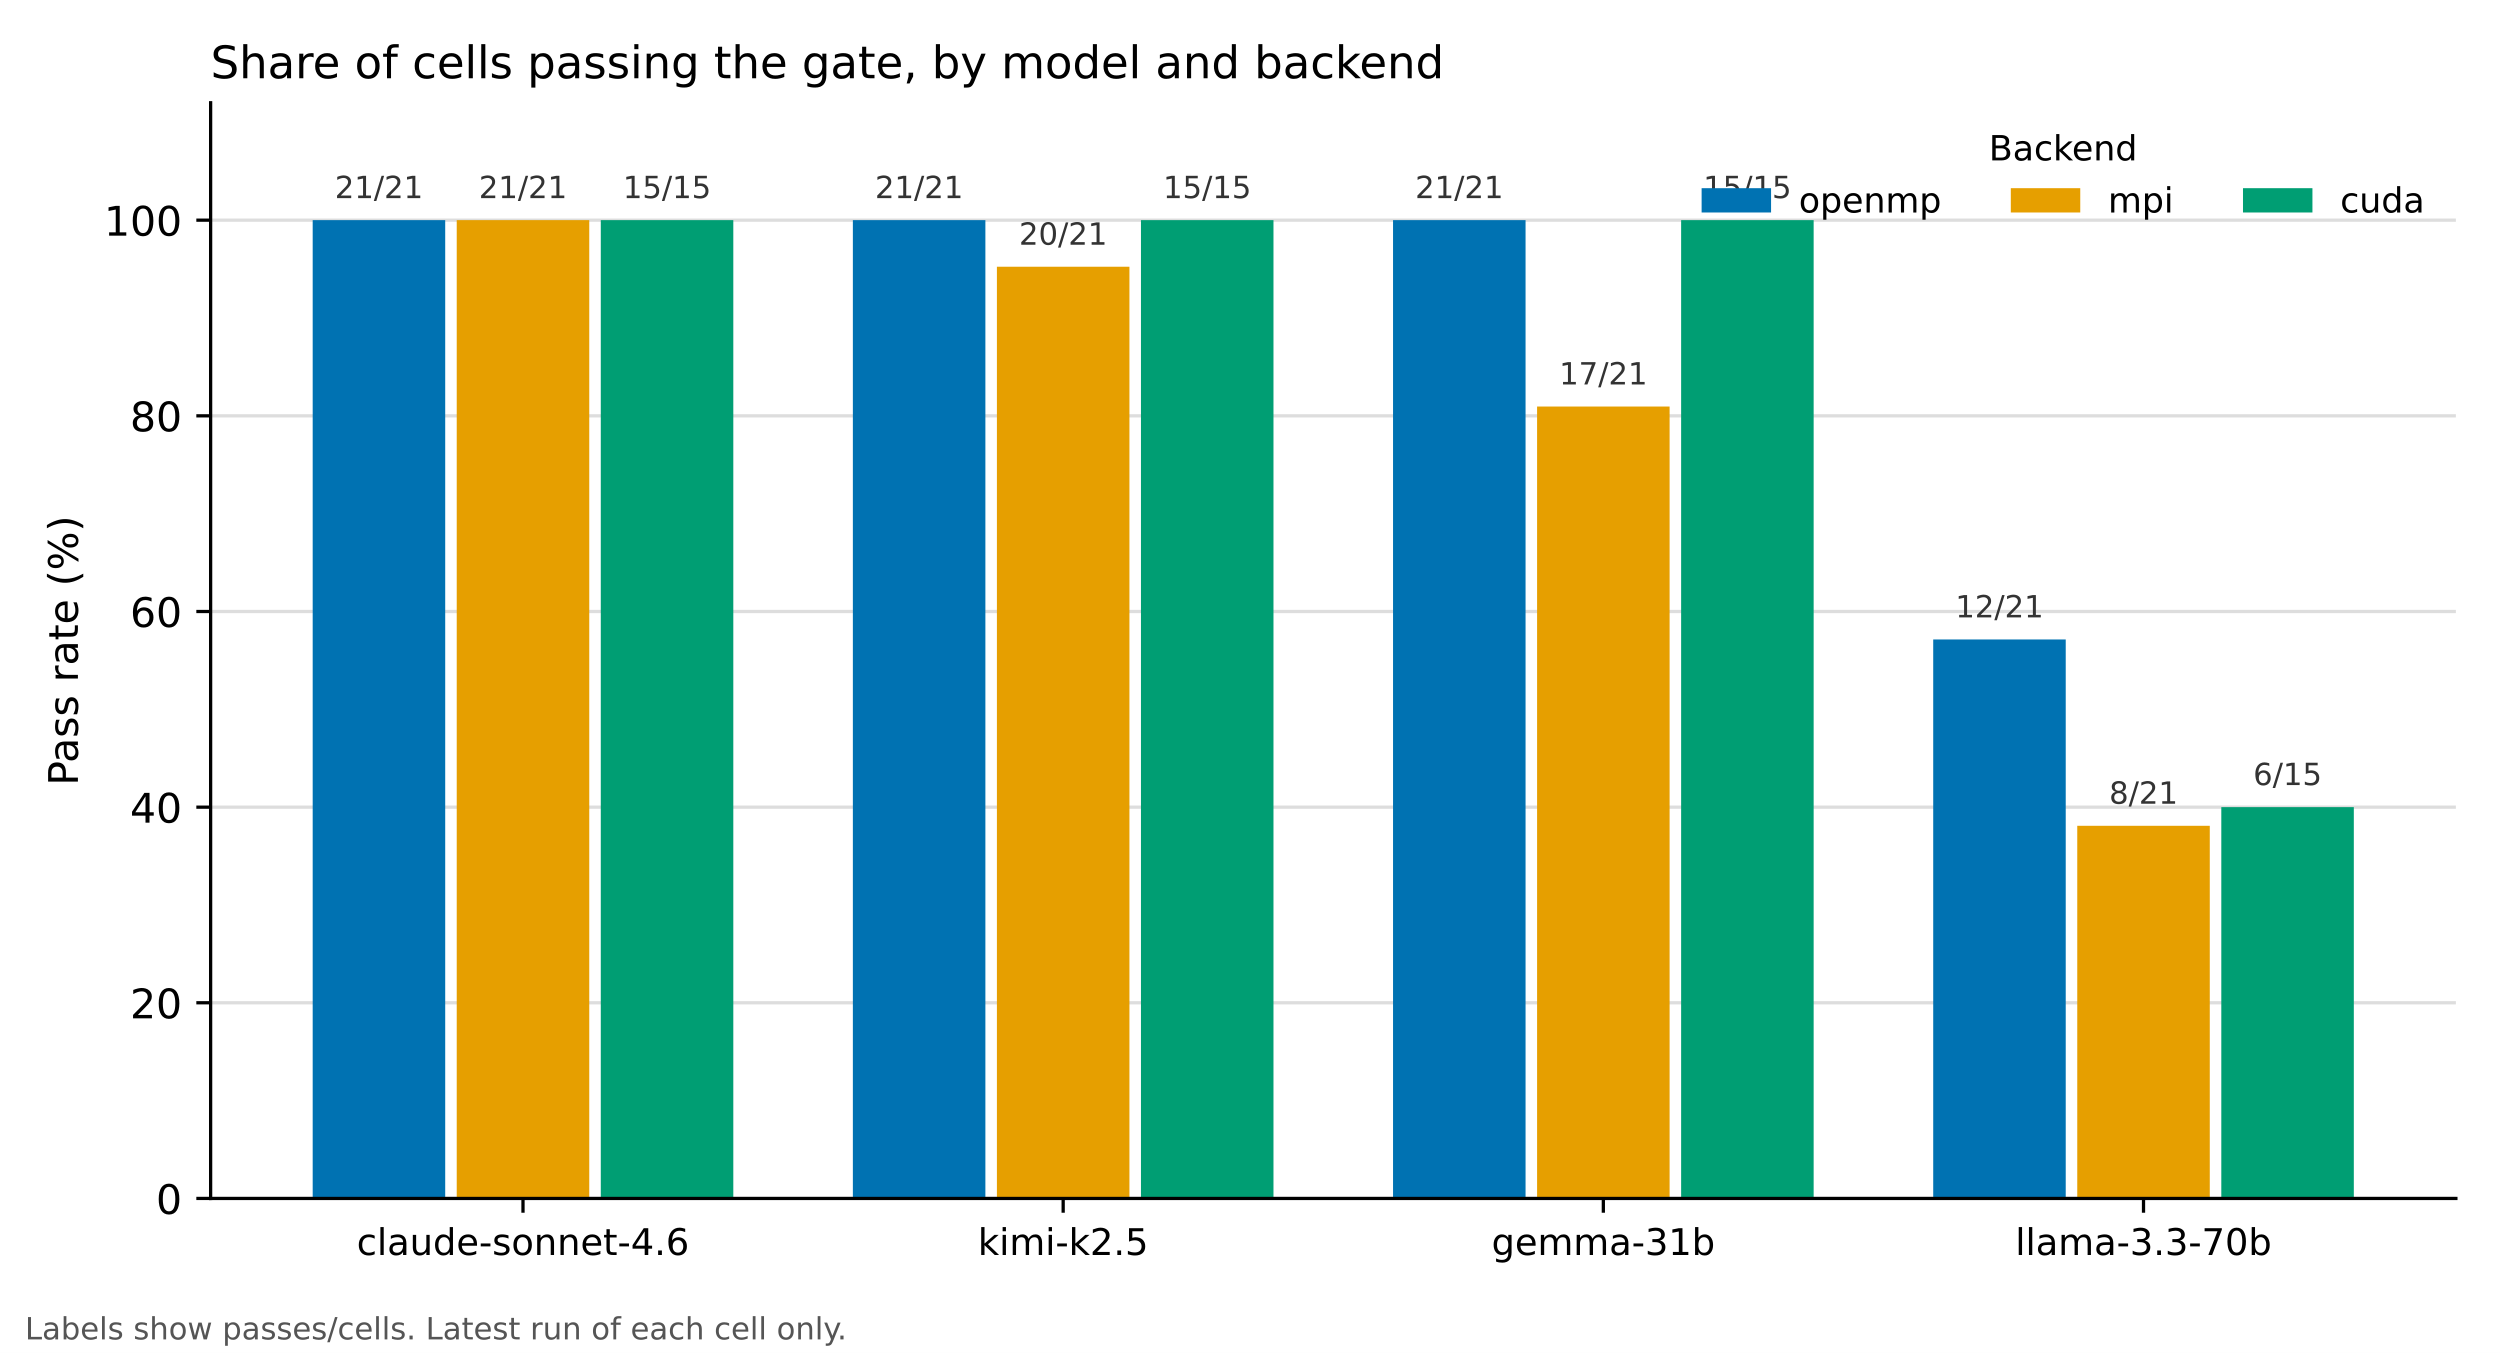
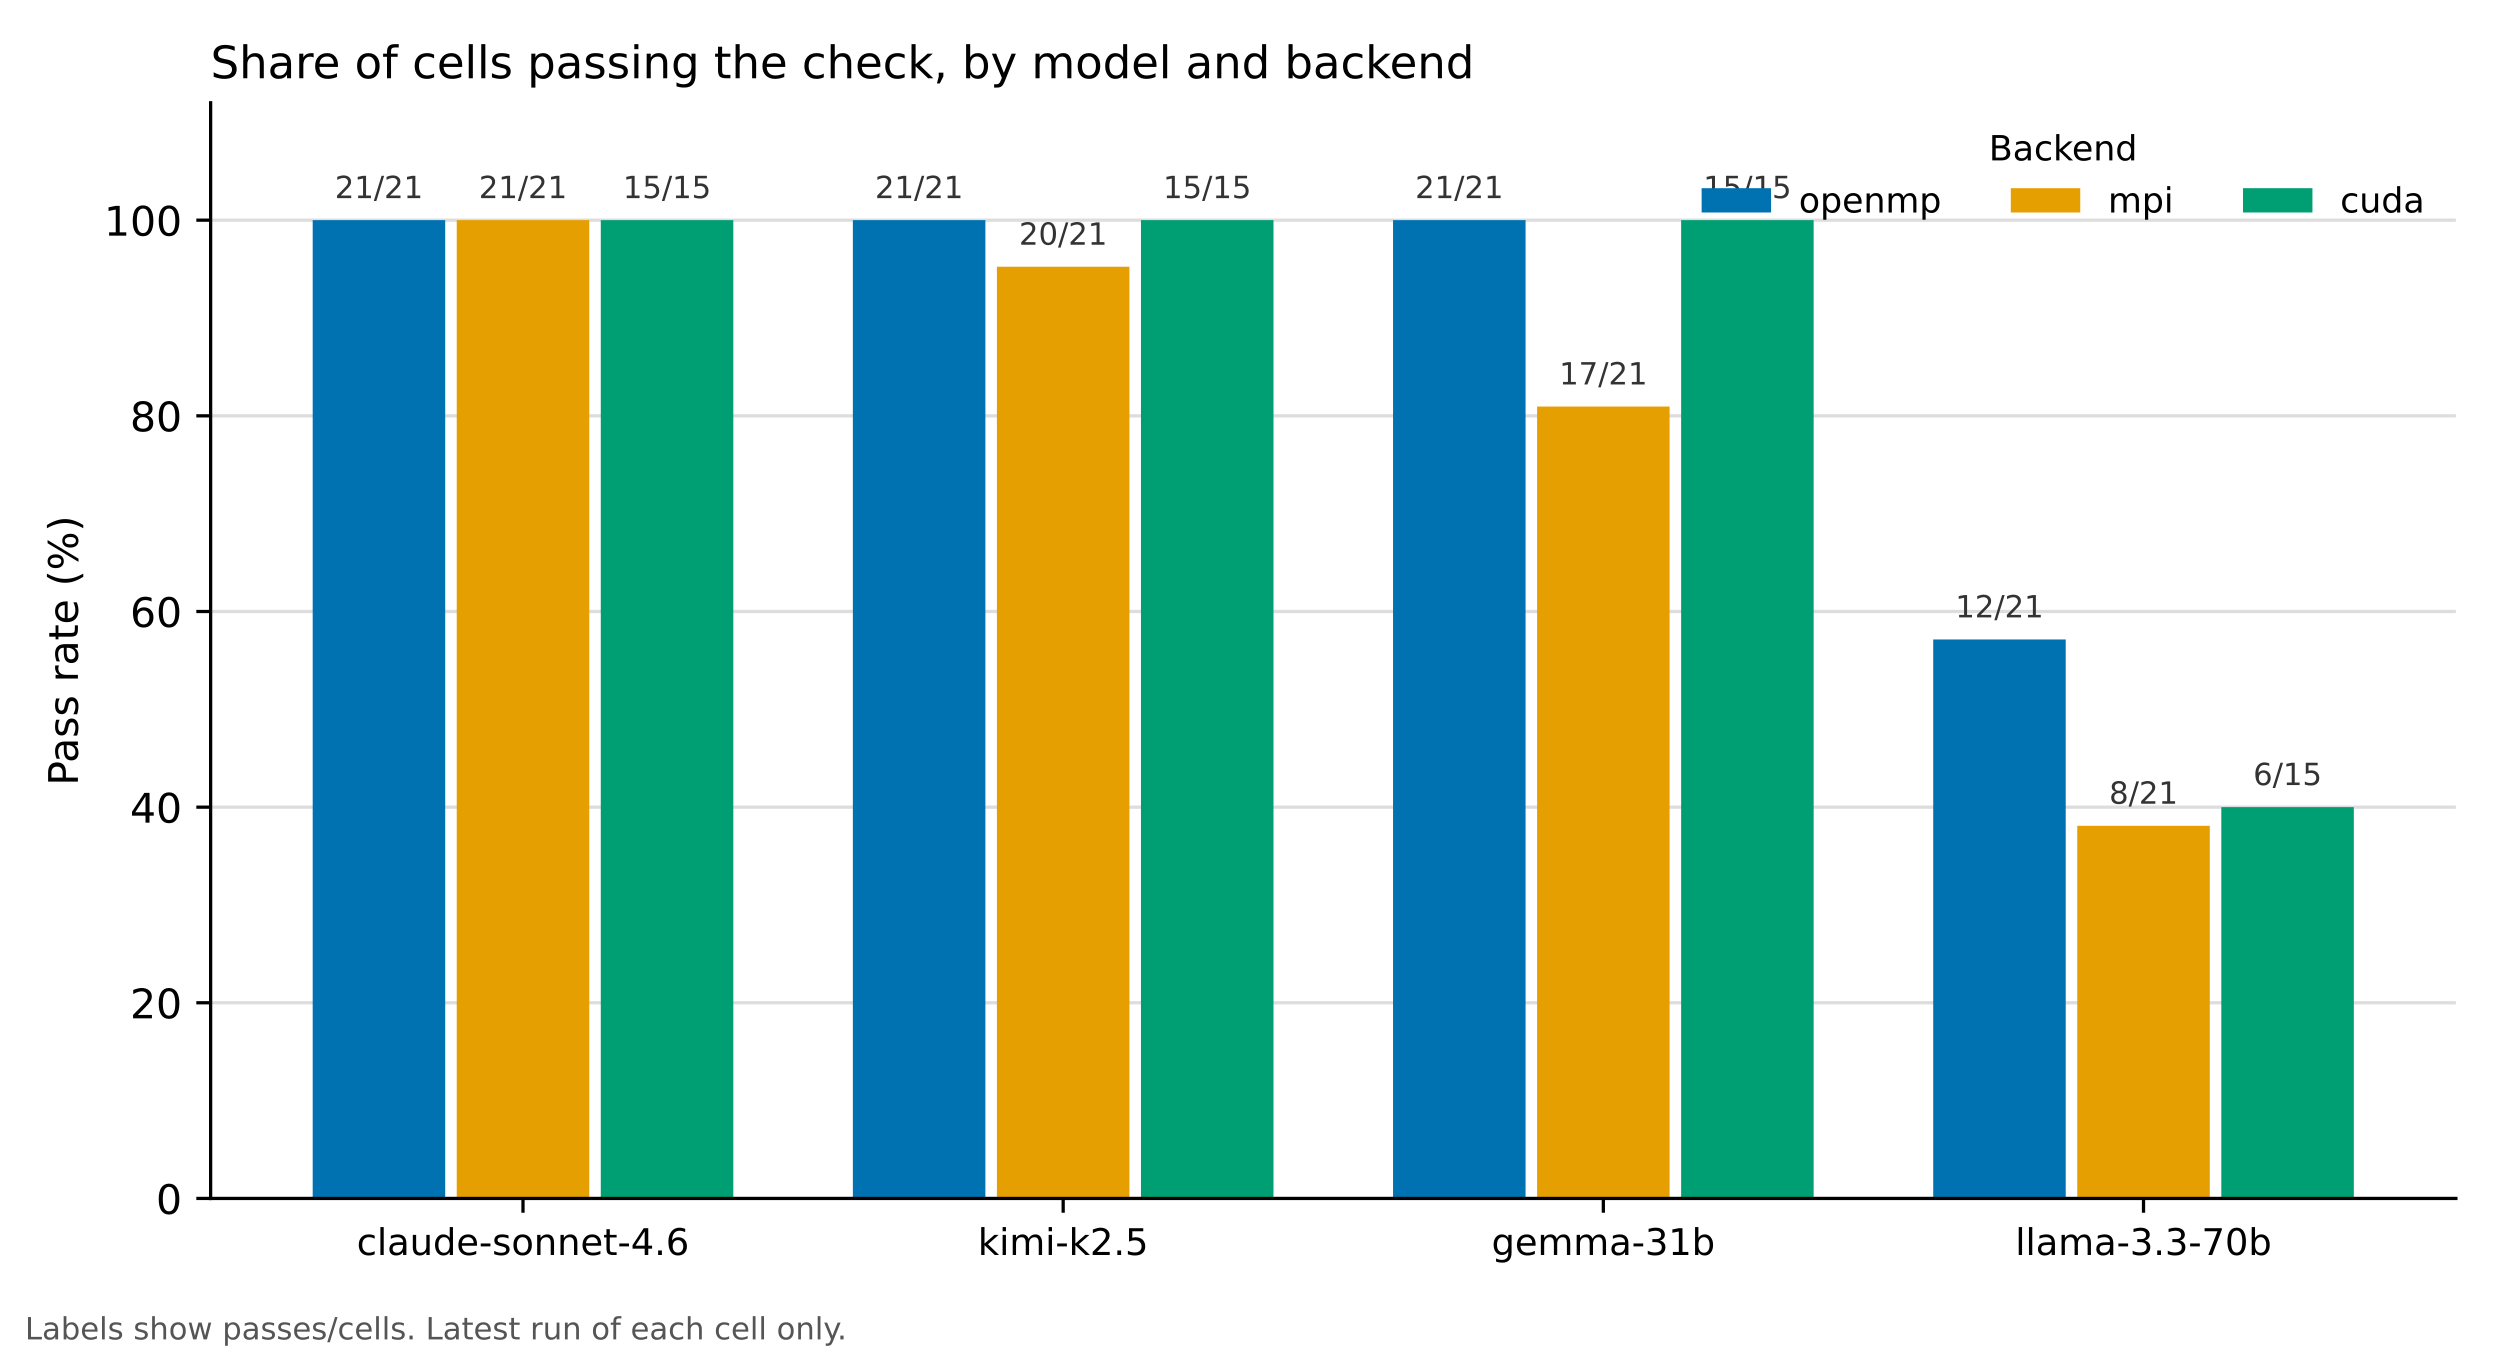
<svg xmlns="http://www.w3.org/2000/svg" xmlns:xlink="http://www.w3.org/1999/xlink" width="612pt" height="331.2pt" viewBox="0 0 612 331.2" version="1.1">
  <defs>
    <style type="text/css">*{stroke-linejoin: round; stroke-linecap: butt}</style>
  </defs>
  <g id="figure_1">
    <g id="patch_1">
      <path d="M 0 331.2  L 612 331.2  L 612 0  L 0 0  z " style="fill: #ffffff" />
    </g>
    <g id="axes_1">
      <g id="patch_2">
        <path d="M 51.562 293.382  L 601.2 293.382  L 601.2 25.157  L 51.562 25.157  z " style="fill: #ffffff" />
      </g>
      <g id="matplotlib.axis_1">
        <g id="xtick_1">
          <g id="line2d_1">
            <defs>
              <path id="m25d755cf62" d="M 0 0  L 0 3.5  " style="stroke: #000000; stroke-width: 0.8" />
            </defs>
            <g>
              <use xlink:href="#m25d755cf62" x="128.029" y="293.382" style="stroke: #000000; stroke-width: 0.8" />
            </g>
          </g>
          <g id="text_1">
            <text style="font-size: 9px; font-family: 'DejaVu Sans', 'Bitstream Vera Sans', 'Computer Modern Sans Serif', 'Lucida Grande', 'Verdana', 'Geneva', 'Lucid', 'Arial', 'Helvetica', 'Avant Garde', sans-serif; text-anchor: middle" x="128.029" y="307.22" transform="rotate(-0 128.0292 307.2205)">claude-sonnet-4.6</text>
          </g>
        </g>
        <g id="xtick_2">
          <g id="line2d_2">
            <g>
              <use xlink:href="#m25d755cf62" x="260.264" y="293.382" style="stroke: #000000; stroke-width: 0.8" />
            </g>
          </g>
          <g id="text_2">
            <text style="font-size: 9px; font-family: 'DejaVu Sans', 'Bitstream Vera Sans', 'Computer Modern Sans Serif', 'Lucida Grande', 'Verdana', 'Geneva', 'Lucid', 'Arial', 'Helvetica', 'Avant Garde', sans-serif; text-anchor: middle" x="260.264" y="307.22" transform="rotate(-0 260.2639 307.2205)">kimi-k2.5</text>
          </g>
        </g>
        <g id="xtick_3">
          <g id="line2d_3">
            <g>
              <use xlink:href="#m25d755cf62" x="392.498" y="293.382" style="stroke: #000000; stroke-width: 0.8" />
            </g>
          </g>
          <g id="text_3">
            <text style="font-size: 9px; font-family: 'DejaVu Sans', 'Bitstream Vera Sans', 'Computer Modern Sans Serif', 'Lucida Grande', 'Verdana', 'Geneva', 'Lucid', 'Arial', 'Helvetica', 'Avant Garde', sans-serif; text-anchor: middle" x="392.498" y="307.22" transform="rotate(-0 392.4985 307.2205)">gemma-31b</text>
          </g>
        </g>
        <g id="xtick_4">
          <g id="line2d_4">
            <g>
              <use xlink:href="#m25d755cf62" x="524.733" y="293.382" style="stroke: #000000; stroke-width: 0.8" />
            </g>
          </g>
          <g id="text_4">
            <text style="font-size: 9px; font-family: 'DejaVu Sans', 'Bitstream Vera Sans', 'Computer Modern Sans Serif', 'Lucida Grande', 'Verdana', 'Geneva', 'Lucid', 'Arial', 'Helvetica', 'Avant Garde', sans-serif; text-anchor: middle" x="524.733" y="307.22" transform="rotate(-0 524.7331 307.2205)">llama-3.3-70b</text>
          </g>
        </g>
      </g>
      <g id="matplotlib.axis_2">
        <g id="ytick_1">
          <g id="line2d_5">
            <path d="M 51.562 293.382  L 601.2 293.382  " clip-path="url(#p3e8914fc22)" style="fill: none; stroke: #dddddd; stroke-width: 0.8; stroke-linecap: square" />
          </g>
          <g id="line2d_6">
            <defs>
              <path id="ma53d790ea7" d="M 0 0  L -3.5 0  " style="stroke: #000000; stroke-width: 0.8" />
            </defs>
            <g>
              <use xlink:href="#ma53d790ea7" x="51.562" y="293.382" style="stroke: #000000; stroke-width: 0.8" />
            </g>
          </g>
          <g id="text_5">
            <text style="font-size: 10px; font-family: 'DejaVu Sans', 'Bitstream Vera Sans', 'Computer Modern Sans Serif', 'Lucida Grande', 'Verdana', 'Geneva', 'Lucid', 'Arial', 'Helvetica', 'Avant Garde', sans-serif; text-anchor: end" x="44.562" y="297.181" transform="rotate(-0 44.56234 297.1807)">0</text>
          </g>
        </g>
        <g id="ytick_2">
          <g id="line2d_7">
            <path d="M 51.562 245.485  L 601.2 245.485  " clip-path="url(#p3e8914fc22)" style="fill: none; stroke: #dddddd; stroke-width: 0.8; stroke-linecap: square" />
          </g>
          <g id="line2d_8">
            <g>
              <use xlink:href="#ma53d790ea7" x="51.562" y="245.485" style="stroke: #000000; stroke-width: 0.8" />
            </g>
          </g>
          <g id="text_6">
            <text style="font-size: 10px; font-family: 'DejaVu Sans', 'Bitstream Vera Sans', 'Computer Modern Sans Serif', 'Lucida Grande', 'Verdana', 'Geneva', 'Lucid', 'Arial', 'Helvetica', 'Avant Garde', sans-serif; text-anchor: end" x="44.562" y="249.283" transform="rotate(-0 44.56234 249.2835)">20</text>
          </g>
        </g>
        <g id="ytick_3">
          <g id="line2d_9">
            <path d="M 51.562 197.587  L 601.2 197.587  " clip-path="url(#p3e8914fc22)" style="fill: none; stroke: #dddddd; stroke-width: 0.8; stroke-linecap: square" />
          </g>
          <g id="line2d_10">
            <g>
              <use xlink:href="#ma53d790ea7" x="51.562" y="197.587" style="stroke: #000000; stroke-width: 0.8" />
            </g>
          </g>
          <g id="text_7">
            <text style="font-size: 10px; font-family: 'DejaVu Sans', 'Bitstream Vera Sans', 'Computer Modern Sans Serif', 'Lucida Grande', 'Verdana', 'Geneva', 'Lucid', 'Arial', 'Helvetica', 'Avant Garde', sans-serif; text-anchor: end" x="44.562" y="201.386" transform="rotate(-0 44.56234 201.3863)">40</text>
          </g>
        </g>
        <g id="ytick_4">
          <g id="line2d_11">
            <path d="M 51.562 149.69  L 601.2 149.69  " clip-path="url(#p3e8914fc22)" style="fill: none; stroke: #dddddd; stroke-width: 0.8; stroke-linecap: square" />
          </g>
          <g id="line2d_12">
            <g>
              <use xlink:href="#ma53d790ea7" x="51.562" y="149.69" style="stroke: #000000; stroke-width: 0.8" />
            </g>
          </g>
          <g id="text_8">
            <text style="font-size: 10px; font-family: 'DejaVu Sans', 'Bitstream Vera Sans', 'Computer Modern Sans Serif', 'Lucida Grande', 'Verdana', 'Geneva', 'Lucid', 'Arial', 'Helvetica', 'Avant Garde', sans-serif; text-anchor: end" x="44.562" y="153.489" transform="rotate(-0 44.56234 153.489)">60</text>
          </g>
        </g>
        <g id="ytick_5">
          <g id="line2d_13">
            <path d="M 51.562 101.793  L 601.2 101.793  " clip-path="url(#p3e8914fc22)" style="fill: none; stroke: #dddddd; stroke-width: 0.8; stroke-linecap: square" />
          </g>
          <g id="line2d_14">
            <g>
              <use xlink:href="#ma53d790ea7" x="51.562" y="101.793" style="stroke: #000000; stroke-width: 0.8" />
            </g>
          </g>
          <g id="text_9">
            <text style="font-size: 10px; font-family: 'DejaVu Sans', 'Bitstream Vera Sans', 'Computer Modern Sans Serif', 'Lucida Grande', 'Verdana', 'Geneva', 'Lucid', 'Arial', 'Helvetica', 'Avant Garde', sans-serif; text-anchor: end" x="44.562" y="105.592" transform="rotate(-0 44.56234 105.5918)">80</text>
          </g>
        </g>
        <g id="ytick_6">
          <g id="line2d_15">
            <path d="M 51.562 53.896  L 601.2 53.896  " clip-path="url(#p3e8914fc22)" style="fill: none; stroke: #dddddd; stroke-width: 0.8; stroke-linecap: square" />
          </g>
          <g id="line2d_16">
            <g>
              <use xlink:href="#ma53d790ea7" x="51.562" y="53.896" style="stroke: #000000; stroke-width: 0.8" />
            </g>
          </g>
          <g id="text_10">
            <text style="font-size: 10px; font-family: 'DejaVu Sans', 'Bitstream Vera Sans', 'Computer Modern Sans Serif', 'Lucida Grande', 'Verdana', 'Geneva', 'Lucid', 'Arial', 'Helvetica', 'Avant Garde', sans-serif; text-anchor: end" x="44.562" y="57.695" transform="rotate(-0 44.56234 57.69459)">100</text>
          </g>
        </g>
        <g id="text_11">
          <text style="font-size: 10px; font-family: 'DejaVu Sans', 'Bitstream Vera Sans', 'Computer Modern Sans Serif', 'Lucida Grande', 'Verdana', 'Geneva', 'Lucid', 'Arial', 'Helvetica', 'Avant Garde', sans-serif; text-anchor: middle" x="19.073" y="159.27" transform="rotate(-90 19.0725 159.2697)">Pass rate (%)</text>
        </g>
      </g>
      <g id="patch_3">
        <path d="M 76.546 293.382  L 108.987 293.382  L 108.987 53.896  L 76.546 53.896  z " clip-path="url(#p3e8914fc22)" style="fill: #0072b2" />
      </g>
      <g id="patch_4">
        <path d="M 208.781 293.382  L 241.222 293.382  L 241.222 53.896  L 208.781 53.896  z " clip-path="url(#p3e8914fc22)" style="fill: #0072b2" />
      </g>
      <g id="patch_5">
        <path d="M 341.015 293.382  L 373.457 293.382  L 373.457 53.896  L 341.015 53.896  z " clip-path="url(#p3e8914fc22)" style="fill: #0072b2" />
      </g>
      <g id="patch_6">
        <path d="M 473.25 293.382  L 505.691 293.382  L 505.691 156.533  L 473.25 156.533  z " clip-path="url(#p3e8914fc22)" style="fill: #0072b2" />
      </g>
      <g id="patch_7">
        <path d="M 111.808 293.382  L 144.25 293.382  L 144.25 53.896  L 111.808 53.896  z " clip-path="url(#p3e8914fc22)" style="fill: #e69f00" />
      </g>
      <g id="patch_8">
        <path d="M 244.043 293.382  L 276.485 293.382  L 276.485 65.3  L 244.043 65.3  z " clip-path="url(#p3e8914fc22)" style="fill: #e69f00" />
      </g>
      <g id="patch_9">
        <path d="M 376.278 293.382  L 408.719 293.382  L 408.719 99.512  L 376.278 99.512  z " clip-path="url(#p3e8914fc22)" style="fill: #e69f00" />
      </g>
      <g id="patch_10">
        <path d="M 508.512 293.382  L 540.954 293.382  L 540.954 202.149  L 508.512 202.149  z " clip-path="url(#p3e8914fc22)" style="fill: #e69f00" />
      </g>
      <g id="patch_11">
        <path d="M 147.071 293.382  L 179.513 293.382  L 179.513 53.896  L 147.071 53.896  z " clip-path="url(#p3e8914fc22)" style="fill: #009e73" />
      </g>
      <g id="patch_12">
        <path d="M 279.306 293.382  L 311.747 293.382  L 311.747 53.896  L 279.306 53.896  z " clip-path="url(#p3e8914fc22)" style="fill: #009e73" />
      </g>
      <g id="patch_13">
        <path d="M 411.54 293.382  L 443.982 293.382  L 443.982 53.896  L 411.54 53.896  z " clip-path="url(#p3e8914fc22)" style="fill: #009e73" />
      </g>
      <g id="patch_14">
        <path d="M 543.775 293.382  L 576.216 293.382  L 576.216 197.587  L 543.775 197.587  z " clip-path="url(#p3e8914fc22)" style="fill: #009e73" />
      </g>
      <g id="patch_15">
        <path d="M 51.562 293.382  L 51.562 25.157  " style="fill: none; stroke: #000000; stroke-width: 0.8; stroke-linejoin: miter; stroke-linecap: square" />
      </g>
      <g id="patch_16">
        <path d="M 51.562 293.382  L 601.2 293.382  " style="fill: none; stroke: #000000; stroke-width: 0.8; stroke-linejoin: miter; stroke-linecap: square" />
      </g>
      <g id="text_12">
        <text style="font-size: 7.5px; font-family: 'DejaVu Sans', 'Bitstream Vera Sans', 'Computer Modern Sans Serif', 'Lucida Grande', 'Verdana', 'Geneva', 'Lucid', 'Arial', 'Helvetica', 'Avant Garde', sans-serif; text-anchor: middle; fill: #333333" x="92.767" y="48.502" transform="rotate(-0 92.76666 48.50171)">21/21</text>
      </g>
      <g id="text_13">
        <text style="font-size: 7.5px; font-family: 'DejaVu Sans', 'Bitstream Vera Sans', 'Computer Modern Sans Serif', 'Lucida Grande', 'Verdana', 'Geneva', 'Lucid', 'Arial', 'Helvetica', 'Avant Garde', sans-serif; text-anchor: middle; fill: #333333" x="225.001" y="48.502" transform="rotate(-0 225.0013 48.50171)">21/21</text>
      </g>
      <g id="text_14">
        <text style="font-size: 7.5px; font-family: 'DejaVu Sans', 'Bitstream Vera Sans', 'Computer Modern Sans Serif', 'Lucida Grande', 'Verdana', 'Geneva', 'Lucid', 'Arial', 'Helvetica', 'Avant Garde', sans-serif; text-anchor: middle; fill: #333333" x="357.236" y="48.502" transform="rotate(-0 357.2359 48.50171)">21/21</text>
      </g>
      <g id="text_15">
        <text style="font-size: 7.5px; font-family: 'DejaVu Sans', 'Bitstream Vera Sans', 'Computer Modern Sans Serif', 'Lucida Grande', 'Verdana', 'Geneva', 'Lucid', 'Arial', 'Helvetica', 'Avant Garde', sans-serif; text-anchor: middle; fill: #333333" x="489.471" y="151.139" transform="rotate(-0 489.4706 151.1386)">12/21</text>
      </g>
      <g id="text_16">
        <text style="font-size: 7.5px; font-family: 'DejaVu Sans', 'Bitstream Vera Sans', 'Computer Modern Sans Serif', 'Lucida Grande', 'Verdana', 'Geneva', 'Lucid', 'Arial', 'Helvetica', 'Avant Garde', sans-serif; text-anchor: middle; fill: #333333" x="128.029" y="48.502" transform="rotate(-0 128.0292 48.50171)">21/21</text>
      </g>
      <g id="text_17">
        <text style="font-size: 7.5px; font-family: 'DejaVu Sans', 'Bitstream Vera Sans', 'Computer Modern Sans Serif', 'Lucida Grande', 'Verdana', 'Geneva', 'Lucid', 'Arial', 'Helvetica', 'Avant Garde', sans-serif; text-anchor: middle; fill: #333333" x="260.264" y="59.906" transform="rotate(-0 260.2639 59.90581)">20/21</text>
      </g>
      <g id="text_18">
        <text style="font-size: 7.5px; font-family: 'DejaVu Sans', 'Bitstream Vera Sans', 'Computer Modern Sans Serif', 'Lucida Grande', 'Verdana', 'Geneva', 'Lucid', 'Arial', 'Helvetica', 'Avant Garde', sans-serif; text-anchor: middle; fill: #333333" x="392.498" y="94.118" transform="rotate(-0 392.4985 94.11811)">17/21</text>
      </g>
      <g id="text_19">
        <text style="font-size: 7.5px; font-family: 'DejaVu Sans', 'Bitstream Vera Sans', 'Computer Modern Sans Serif', 'Lucida Grande', 'Verdana', 'Geneva', 'Lucid', 'Arial', 'Helvetica', 'Avant Garde', sans-serif; text-anchor: middle; fill: #333333" x="524.733" y="196.755" transform="rotate(-0 524.7331 196.755)">8/21</text>
      </g>
      <g id="text_20">
        <text style="font-size: 7.5px; font-family: 'DejaVu Sans', 'Bitstream Vera Sans', 'Computer Modern Sans Serif', 'Lucida Grande', 'Verdana', 'Geneva', 'Lucid', 'Arial', 'Helvetica', 'Avant Garde', sans-serif; text-anchor: middle; fill: #333333" x="163.292" y="48.502" transform="rotate(-0 163.2918 48.50171)">15/15</text>
      </g>
      <g id="text_21">
        <text style="font-size: 7.5px; font-family: 'DejaVu Sans', 'Bitstream Vera Sans', 'Computer Modern Sans Serif', 'Lucida Grande', 'Verdana', 'Geneva', 'Lucid', 'Arial', 'Helvetica', 'Avant Garde', sans-serif; text-anchor: middle; fill: #333333" x="295.526" y="48.502" transform="rotate(-0 295.5264 48.50171)">15/15</text>
      </g>
      <g id="text_22">
        <text style="font-size: 7.5px; font-family: 'DejaVu Sans', 'Bitstream Vera Sans', 'Computer Modern Sans Serif', 'Lucida Grande', 'Verdana', 'Geneva', 'Lucid', 'Arial', 'Helvetica', 'Avant Garde', sans-serif; text-anchor: middle; fill: #333333" x="427.761" y="48.502" transform="rotate(-0 427.7611 48.50171)">15/15</text>
      </g>
      <g id="text_23">
        <text style="font-size: 7.5px; font-family: 'DejaVu Sans', 'Bitstream Vera Sans', 'Computer Modern Sans Serif', 'Lucida Grande', 'Verdana', 'Geneva', 'Lucid', 'Arial', 'Helvetica', 'Avant Garde', sans-serif; text-anchor: middle; fill: #333333" x="559.996" y="192.193" transform="rotate(-0 559.9957 192.1934)">6/15</text>
      </g>
      <g id="text_24">
-         <text style="font-size: 11px; font-family: 'DejaVu Sans', 'Bitstream Vera Sans', 'Computer Modern Sans Serif', 'Lucida Grande', 'Verdana', 'Geneva', 'Lucid', 'Arial', 'Helvetica', 'Avant Garde', sans-serif; text-anchor: start" x="51.562" y="19.157" transform="rotate(-0 51.56234 19.15742)">Share of cells passing the gate, by model and backend</text>
+         <text style="font-size: 11px; font-family: 'DejaVu Sans', 'Bitstream Vera Sans', 'Computer Modern Sans Serif', 'Lucida Grande', 'Verdana', 'Geneva', 'Lucid', 'Arial', 'Helvetica', 'Avant Garde', sans-serif; text-anchor: start" x="51.562" y="19.157" transform="rotate(-0 51.56234 19.15742)">Share of cells passing the check, by model and backend</text>
      </g>
      <g id="legend_1">
        <g id="text_25">
          <text style="font-size: 8.5px; font-family: 'DejaVu Sans', 'Bitstream Vera Sans', 'Computer Modern Sans Serif', 'Lucida Grande', 'Verdana', 'Geneva', 'Lucid', 'Arial', 'Helvetica', 'Avant Garde', sans-serif; text-anchor: start" x="486.88" y="39.266" transform="rotate(-0 486.8803 39.26609)">Backend</text>
        </g>
        <g id="patch_17">
          <path d="M 416.557 52.017  L 433.557 52.017  L 433.557 46.067  L 416.557 46.067  z " style="fill: #0072b2" />
        </g>
        <g id="text_26">
          <text style="font-size: 8.5px; font-family: 'DejaVu Sans', 'Bitstream Vera Sans', 'Computer Modern Sans Serif', 'Lucida Grande', 'Verdana', 'Geneva', 'Lucid', 'Arial', 'Helvetica', 'Avant Garde', sans-serif; text-anchor: start" x="440.357" y="52.017" transform="rotate(-0 440.3574 52.01676)">openmp</text>
        </g>
        <g id="patch_18">
          <path d="M 492.247 52.017  L 509.247 52.017  L 509.247 46.067  L 492.247 46.067  z " style="fill: #e69f00" />
        </g>
        <g id="text_27">
          <text style="font-size: 8.5px; font-family: 'DejaVu Sans', 'Bitstream Vera Sans', 'Computer Modern Sans Serif', 'Lucida Grande', 'Verdana', 'Geneva', 'Lucid', 'Arial', 'Helvetica', 'Avant Garde', sans-serif; text-anchor: start" x="516.047" y="52.017" transform="rotate(-0 516.0473 52.01676)">mpi</text>
        </g>
        <g id="patch_19">
          <path d="M 549.084 52.017  L 566.084 52.017  L 566.084 46.067  L 549.084 46.067  z " style="fill: #009e73" />
        </g>
        <g id="text_28">
          <text style="font-size: 8.5px; font-family: 'DejaVu Sans', 'Bitstream Vera Sans', 'Computer Modern Sans Serif', 'Lucida Grande', 'Verdana', 'Geneva', 'Lucid', 'Arial', 'Helvetica', 'Avant Garde', sans-serif; text-anchor: start" x="572.884" y="52.017" transform="rotate(-0 572.8844 52.01676)">cuda</text>
        </g>
      </g>
    </g>
    <g id="text_29">
      <text style="font-size: 7.5px; font-family: 'DejaVu Sans', 'Bitstream Vera Sans', 'Computer Modern Sans Serif', 'Lucida Grande', 'Verdana', 'Geneva', 'Lucid', 'Arial', 'Helvetica', 'Avant Garde', sans-serif; text-anchor: start; fill: #555555" x="6.12" y="327.888" transform="rotate(-0 6.12 327.888)">Labels show passes/cells. Latest run of each cell only.</text>
    </g>
  </g>
  <defs>
    <clipPath id="p3e8914fc22">
      <rect x="51.562" y="25.157" width="549.638" height="268.224" />
    </clipPath>
  </defs>
</svg>
